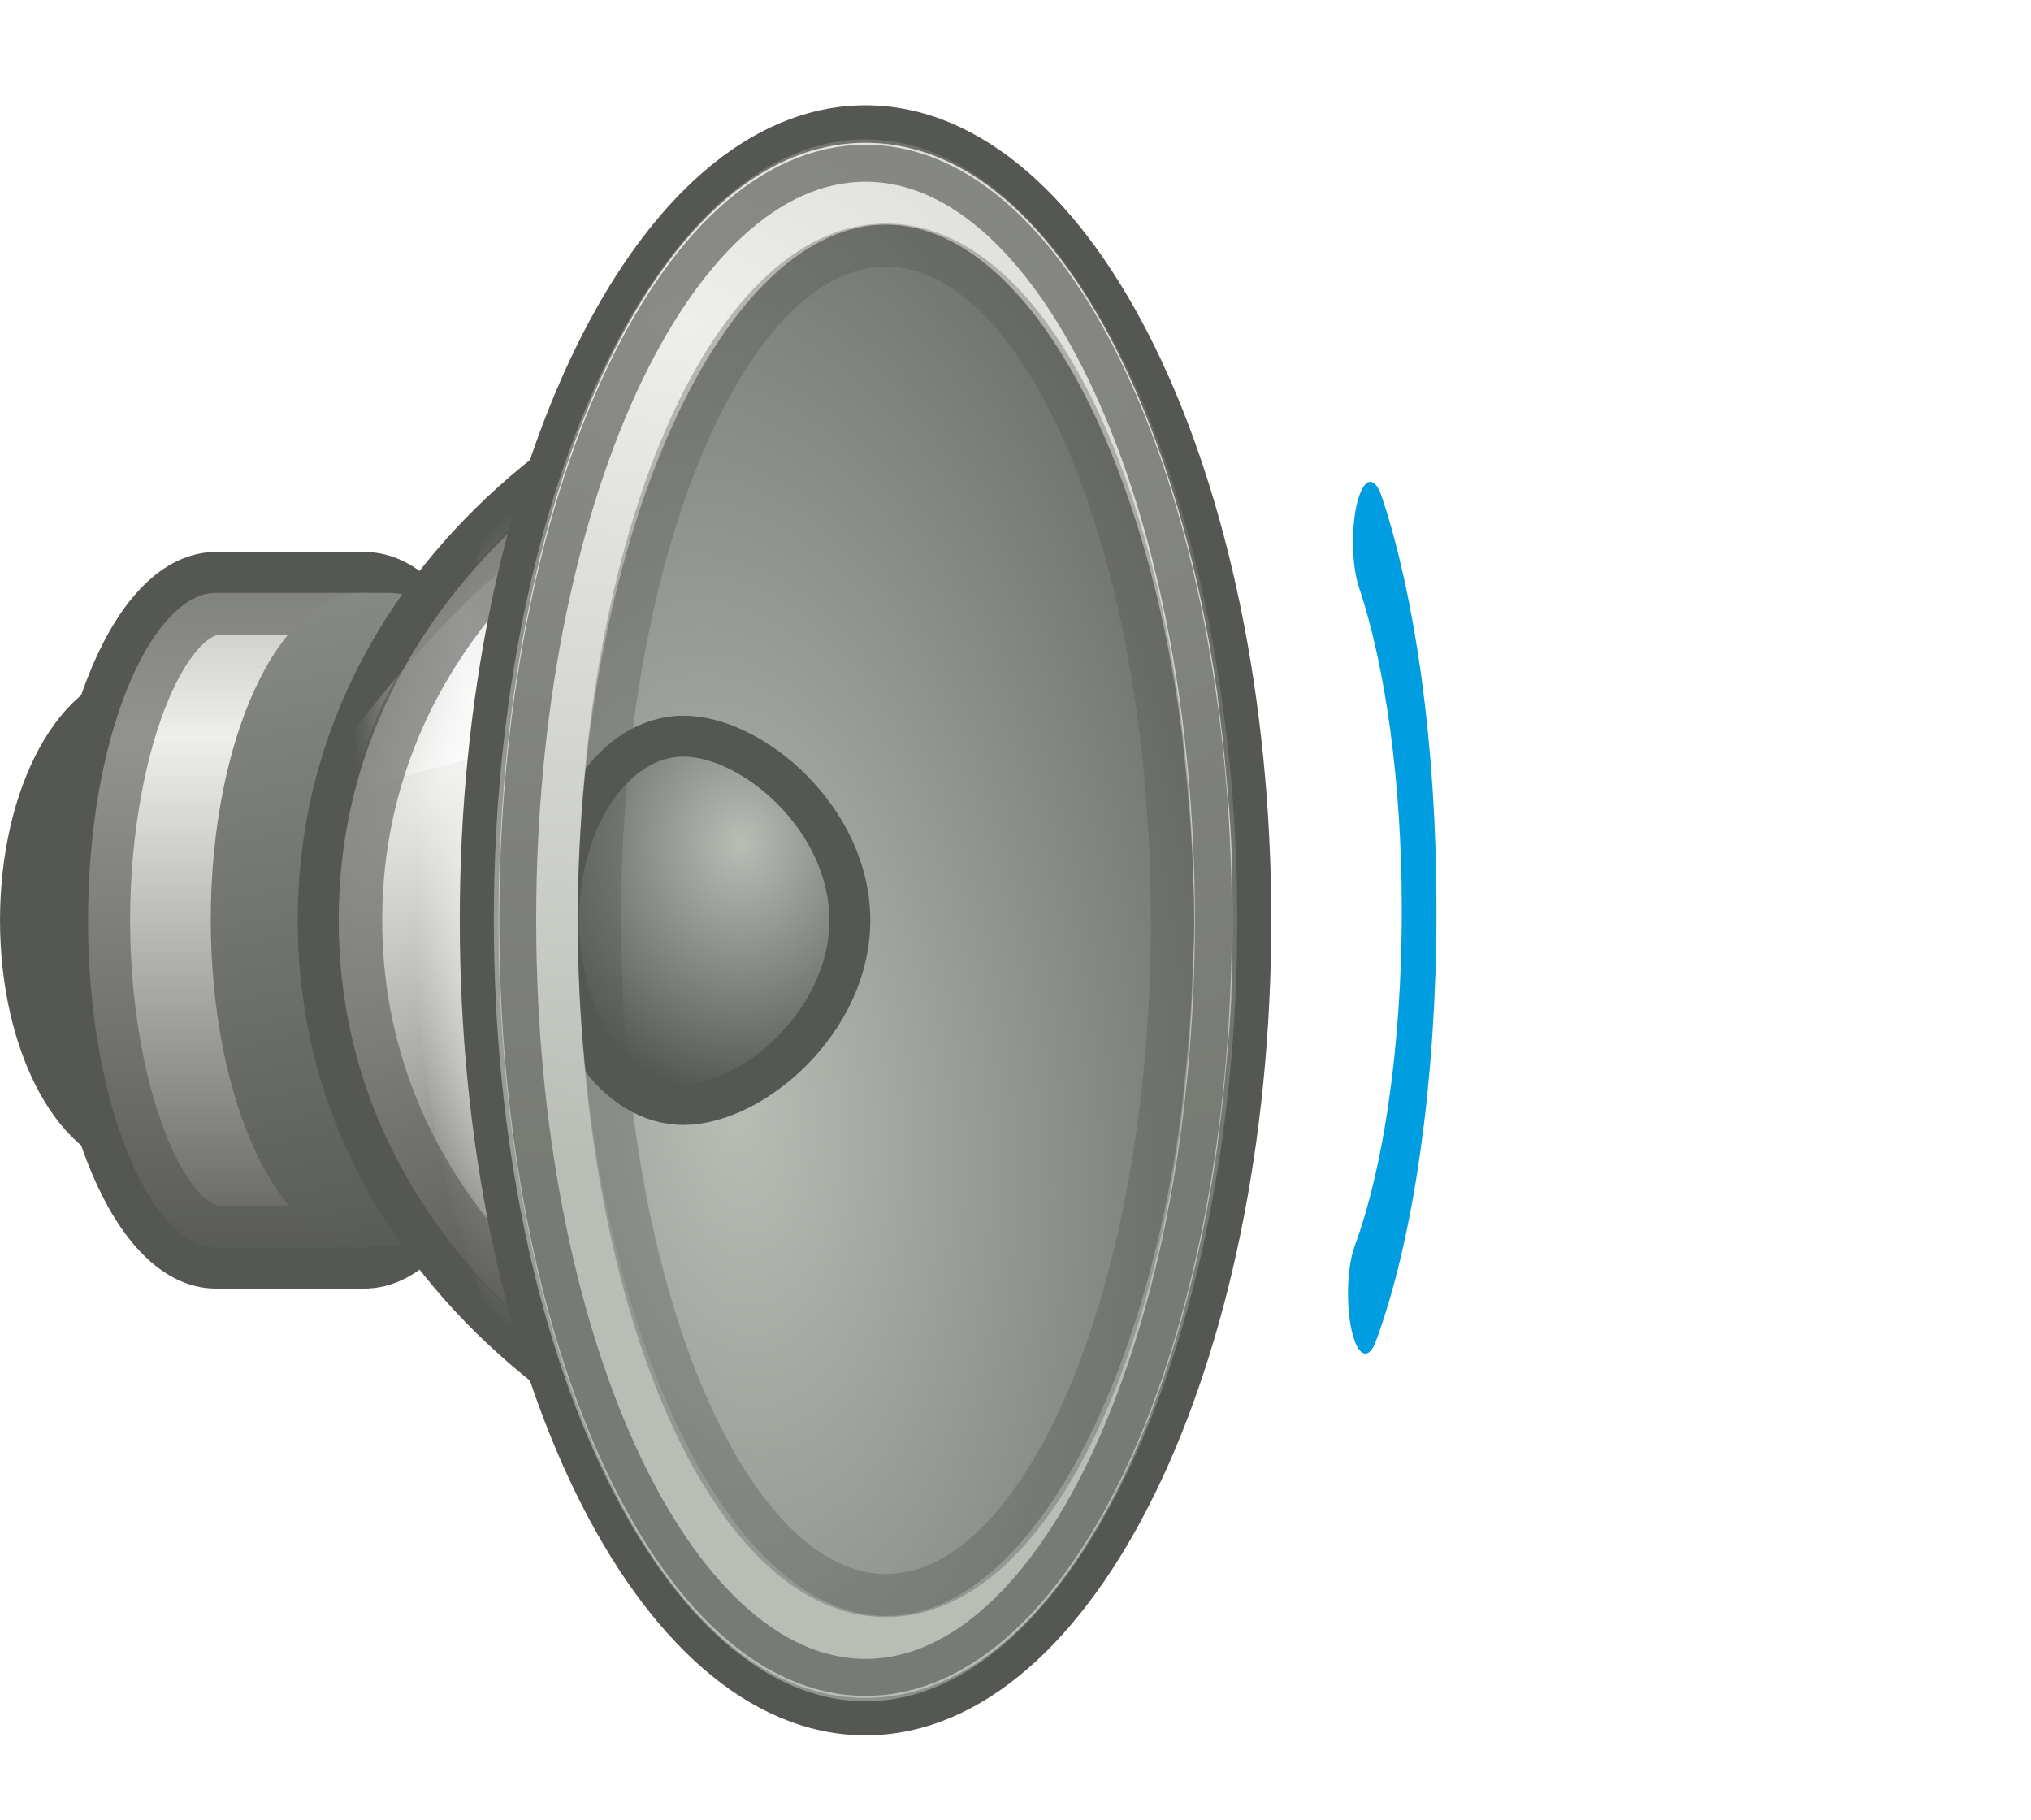
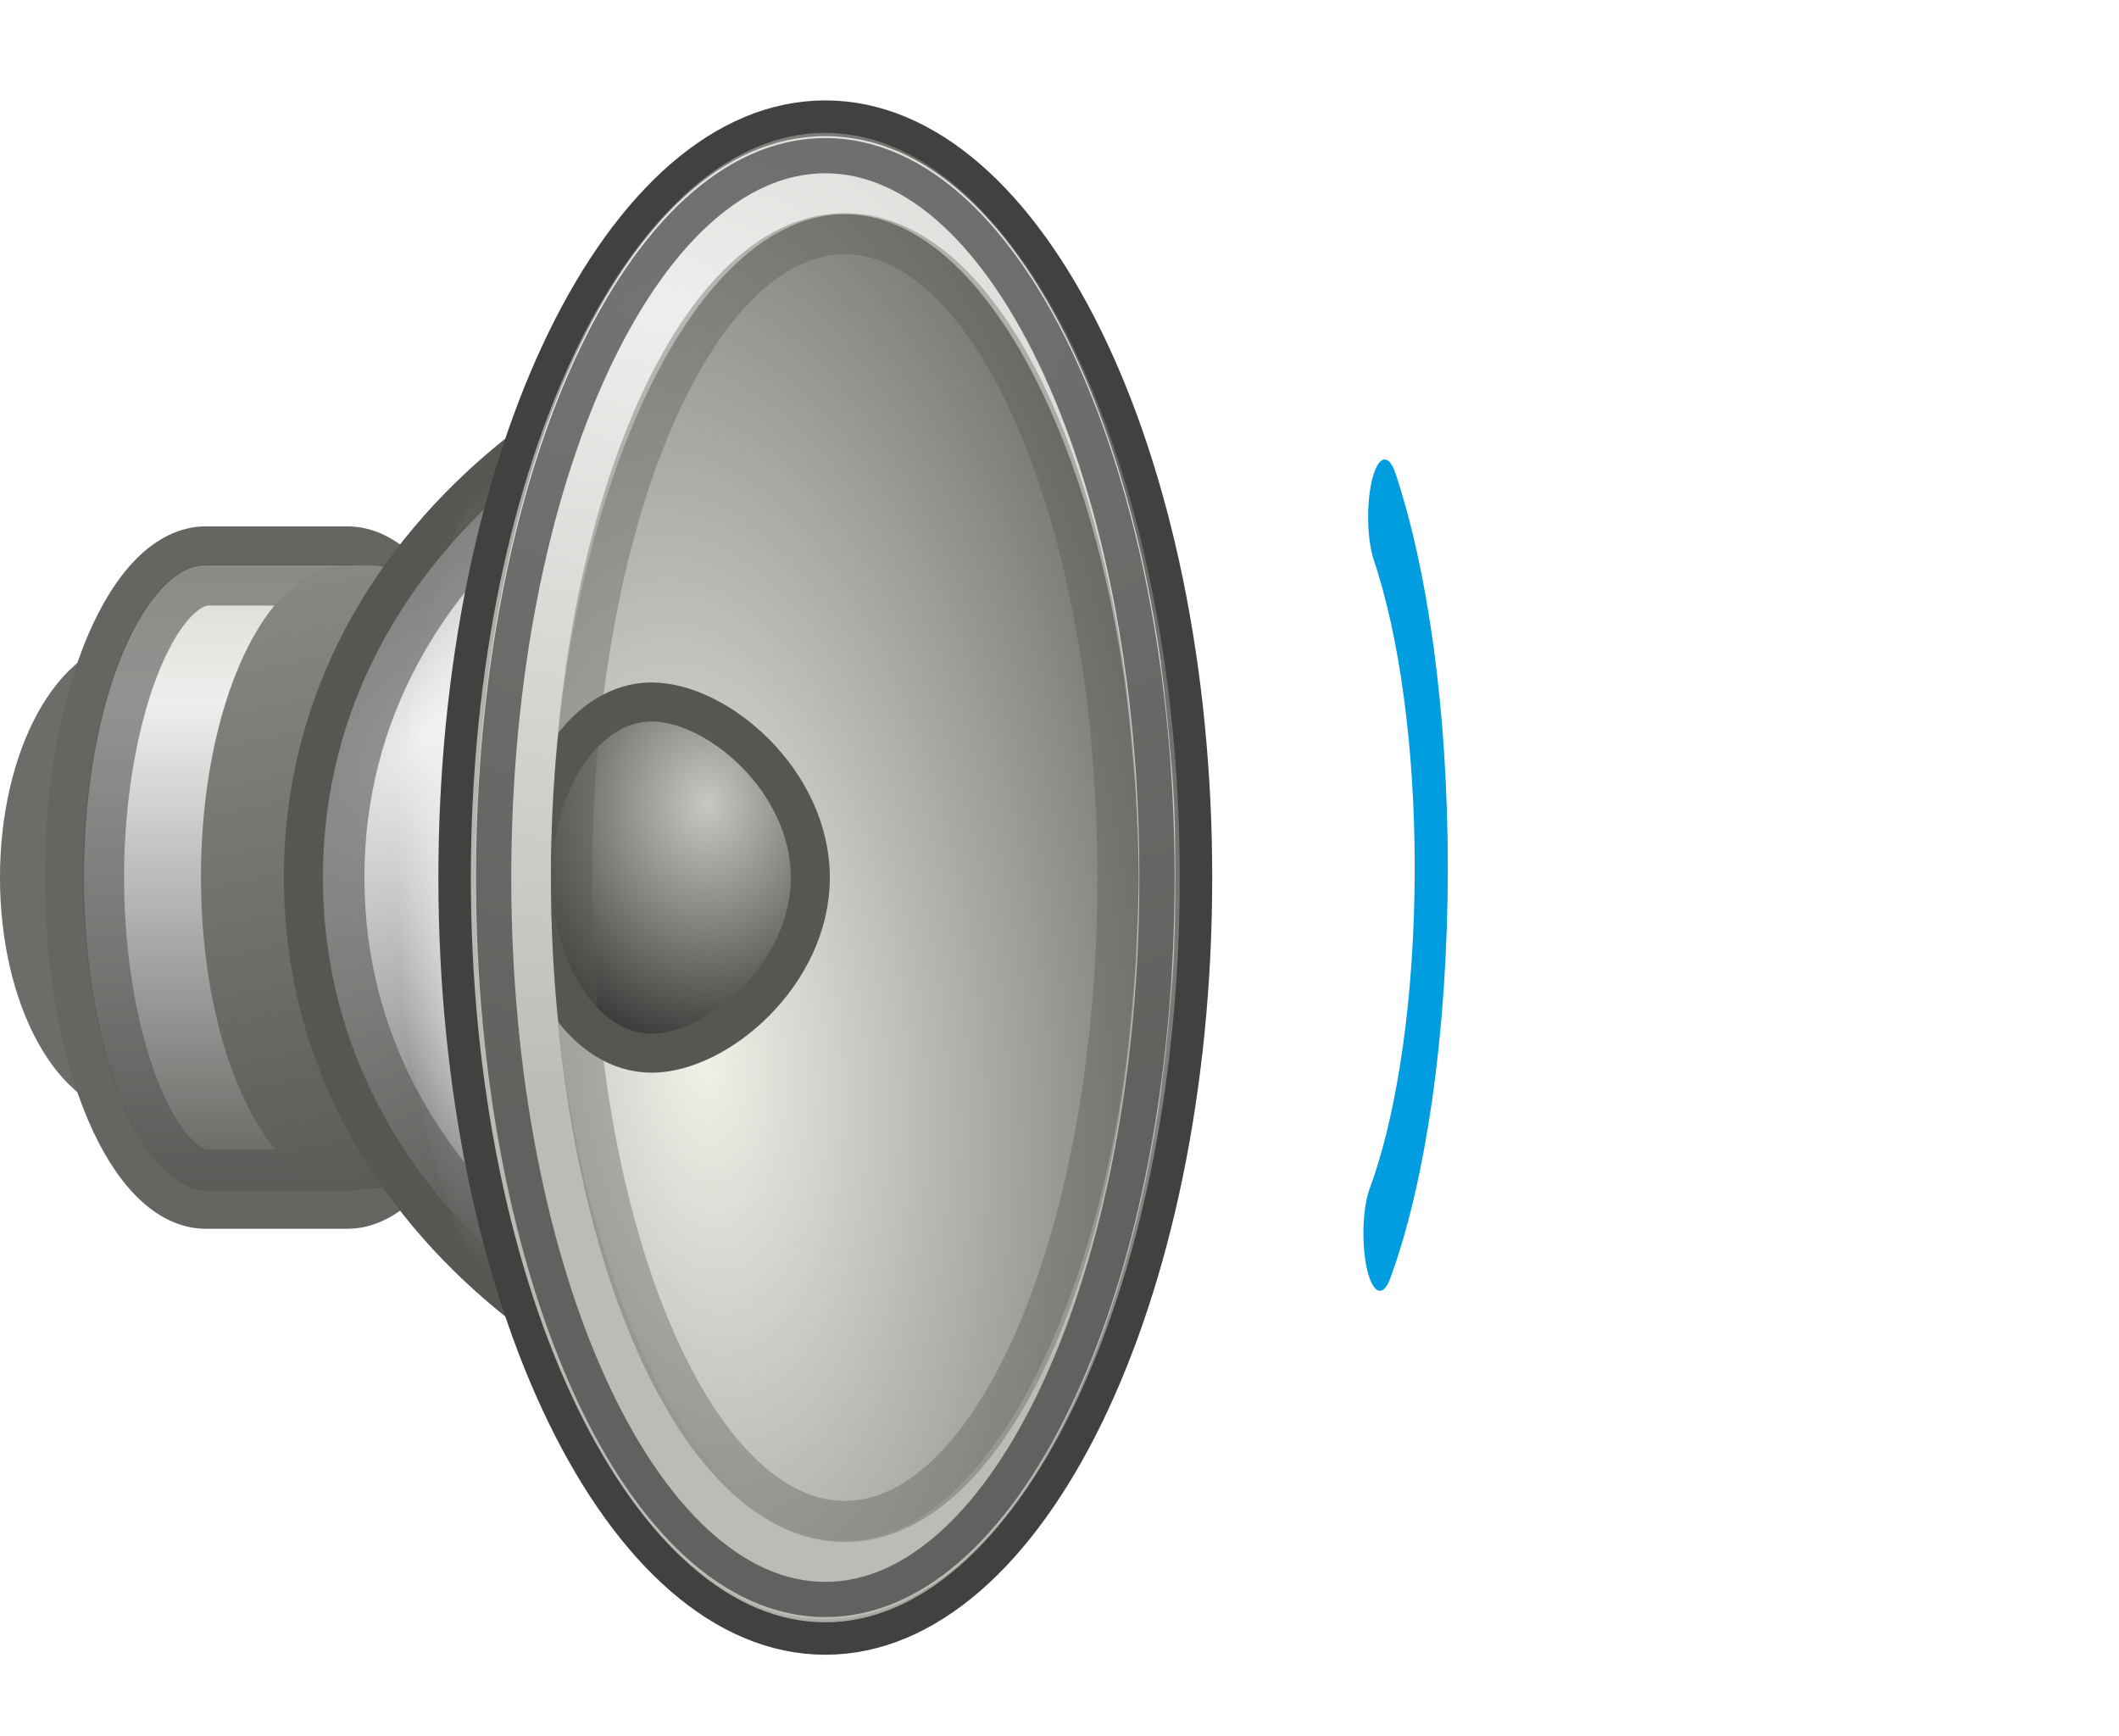
- <svg xmlns="http://www.w3.org/2000/svg" version="1.1" id="svg2" x="0px" y="0px" width="49.634px" height="44.468px" viewBox="1.366 1.345 49.634 44.468" enable-background="new 1.366 1.345 49.634 44.468" xml:space="preserve">
+ <svg xmlns="http://www.w3.org/2000/svg" version="1.1" id="svg2" x="0px" y="0px" width="54.306px" height="44.468px" viewBox="1.367 1.344 54.306 44.468" enable-background="new 1.367 1.344 54.306 44.468" xml:space="preserve">
  <g id="layer3" display="none">
-     <radialGradient id="path7288_1_" cx="13.493" cy="-75.574" r="6" gradientTransform="matrix(1.9148 -0.5062 -0.6548 -2.477 -95.5414 -157.8682)" gradientUnits="userSpaceOnUse">
+     <radialGradient id="path7288_1_" cx="20.043" cy="375.482" r="6" gradientTransform="matrix(1.9148 -0.5062 0.6548 2.477 -304.4635 -897.4242)" gradientUnits="userSpaceOnUse">
      <stop offset="0" style="stop-color:#000000" />
      <stop offset="1" style="stop-color:#000000;stop-opacity:0" />
    </radialGradient>
    <path id="path7288" display="inline" opacity="0.83" fill="url(#path7288_1_)" enable-background="new    " d="M-8.219,10.5   l-12,12l12,12V10.5z" />
    <path id="path2791" display="inline" opacity="0.768" fill="none" stroke="#000000" enable-background="new    " d="M-7,10.5   l-12,12l12,12V10.5z" />
-     <path id="path21580" display="inline" opacity="0.633" fill="#FCE94F" enable-background="new    " d="M-22.625,9   c-0.174,0.053-0.306,0.197-0.344,0.375c-0.704,2.579-2.427,3.586-4.688,5.094s-4.984,3.474-7.281,7.813   c-0.067,0.138-0.067,0.299,0,0.438c2.297,4.338,5.021,6.305,7.281,7.813s3.984,2.515,4.688,5.094   c0.079,0.221,0.302,0.357,0.535,0.327S-22.021,35.734-22,35.5v-26c0.005-0.157-0.064-0.308-0.188-0.406   C-22.311,8.995-22.473,8.96-22.625,9z" />
+     <path id="path21580" display="inline" opacity="0.633" fill="#FCE94F" enable-background="new    " d="M-22.625,9   c-0.174,0.053-0.306,0.197-0.344,0.375c-0.704,2.579-2.427,3.586-4.688,5.094c-2.261,1.508-4.984,3.474-7.281,7.813   c-0.067,0.138-0.067,0.299,0,0.438c2.297,4.338,5.021,6.305,7.281,7.813c2.26,1.508,3.984,2.516,4.688,5.094   c0.079,0.222,0.302,0.357,0.535,0.328c0.233-0.031,0.413-0.221,0.434-0.455v-26c0.005-0.157-0.064-0.308-0.188-0.406   C-22.311,8.995-22.473,8.96-22.625,9z" />
    <path id="path21676" display="inline" fill="none" stroke="#000000" d="M-47.5,22.5L-20-8v64L-47.5,22.5z" />
-     <radialGradient id="path21678_1_" cx="-20.91" cy="52.474" r="2.906" gradientTransform="matrix(7.9904 0 0 -7.9904 112.8602 441.7843)" gradientUnits="userSpaceOnUse">
+     <radialGradient id="path21678_1_" cx="-61.947" cy="119.661" r="2.906" gradientTransform="matrix(7.9904 0 0 7.9904 440.7592 -933.6416)" gradientUnits="userSpaceOnUse">
      <stop offset="0" style="stop-color:#3465A4;stop-opacity:0" />
      <stop offset="0.855" style="stop-color:#3465A4;stop-opacity:0" />
      <stop offset="1" style="stop-color:#3465A4" />
    </radialGradient>
-     <path id="path21678" display="inline" fill="url(#path21678_1_)" stroke="#204A87" stroke-width="0.125" stroke-linecap="round" stroke-linejoin="round" d="   M-31.5,22.5c0,12.549-10.173,22.723-22.723,22.723S-76.945,35.049-76.945,22.5c0-12.549,10.173-22.723,22.723-22.723   S-31.5,9.951-31.5,22.5z" />
-     <radialGradient id="path21680_1_" cx="-5.588" cy="30.431" r="2.907" gradientTransform="matrix(5.5288 0 0 -5.5288 -23.3267 190.7408)" gradientUnits="userSpaceOnUse">
+     <path id="path21678" display="inline" fill="url(#path21678_1_)" stroke="#204A87" stroke-width="0.125" stroke-linecap="round" stroke-linejoin="round" d="   M-31.5,22.5c0,12.548-10.173,22.723-22.723,22.723c-12.55,0-22.722-10.175-22.722-22.723c0-12.549,10.173-22.723,22.723-22.723   C-41.672-0.223-31.5,9.951-31.5,22.5z" />
+     <radialGradient id="path21680_1_" cx="-31.421" cy="163.922" r="2.906" gradientTransform="matrix(5.5288 0 0 5.5288 119.5011 -883.7932)" gradientUnits="userSpaceOnUse">
      <stop offset="0" style="stop-color:#3465A4;stop-opacity:0" />
      <stop offset="0.819" style="stop-color:#3465A4;stop-opacity:0" />
      <stop offset="1" style="stop-color:#3465A4" />
    </radialGradient>
    <path id="path21680" display="inline" fill="url(#path21680_1_)" stroke="#204A87" stroke-width="0.181" stroke-linecap="round" stroke-linejoin="round" d="   M-38.5,22.5c0,8.684-7.039,15.723-15.723,15.723S-69.945,31.184-69.945,22.5s7.039-15.723,15.723-15.723S-38.5,13.816-38.5,22.5z" />
-     <radialGradient id="path21682_1_" cx="24.795" cy="-14.04" r="2.907" gradientTransform="matrix(3.419 0 0 -3.419 -138.994 -25.504)" gradientUnits="userSpaceOnUse">
+     <radialGradient id="path21682_1_" cx="29.413" cy="252.895" r="2.906" gradientTransform="matrix(3.419 0 0 3.419 -154.7845 -842.1456)" gradientUnits="userSpaceOnUse">
      <stop offset="0" style="stop-color:#3465A4;stop-opacity:0" />
      <stop offset="0.735" style="stop-color:#3465A4;stop-opacity:0" />
      <stop offset="1" style="stop-color:#3465A4" />
    </radialGradient>
-     <path id="path21682" display="inline" fill="url(#path21682_1_)" stroke="#204A87" stroke-width="0.292" stroke-linecap="round" stroke-linejoin="round" d="   M-44.5,22.5c0,5.369-4.353,9.723-9.723,9.723s-9.723-4.354-9.723-9.723c0-5.37,4.353-9.723,9.723-9.723S-44.5,17.13-44.5,22.5z" />
+     <path id="path21682" display="inline" fill="url(#path21682_1_)" stroke="#204A87" stroke-width="0.292" stroke-linecap="round" stroke-linejoin="round" d="   M-44.5,22.5c0,5.369-4.353,9.723-9.723,9.723c-5.37,0-9.723-4.354-9.723-9.723c0-5.37,4.353-9.723,9.723-9.723   C-48.853,12.777-44.5,17.13-44.5,22.5z" />
  </g>
  <g>
-     <path id="path5330" fill="#2E3436" stroke="#555753" stroke-width="1.303" stroke-linecap="round" d="M8.018,23.833   c0,3.037-1.343,5.5-3,5.5s-3-2.463-3-5.5c0-3.038,1.343-5.5,3-5.5S8.018,20.795,8.018,23.833z" />
-     <linearGradient id="path2766_1_" gradientUnits="userSpaceOnUse" x1="307.574" y1="-268.786" x2="307.574" y2="-286.794" gradientTransform="matrix(0.9063 0 0 -1 -270.2991 -253.96)">
-       <stop offset="0" style="stop-color:#BABDB6" />
+     <path id="path5330" fill="#2E3436" stroke="#6B6D69" stroke-width="1.303" stroke-linecap="round" d="M8.018,23.833   c0,3.037-1.343,5.5-3,5.5c-1.657,0-3-2.463-3-5.5c0-3.039,1.343-5.5,3-5.5C6.675,18.333,8.018,20.795,8.018,23.833z" />
+     <linearGradient id="path2766_1_" gradientUnits="userSpaceOnUse" x1="533.444" y1="789.746" x2="533.444" y2="807.754" gradientTransform="matrix(0.9063 0 0 1 -475.0047 -774.9199)">
+       <stop offset="0" style="stop-color:#D3D6CE" />
      <stop offset="0.253" style="stop-color:#EEEEEC" />
      <stop offset="1" style="stop-color:#555753" />
    </linearGradient>
-     <path id="path2766" fill="url(#path2766_1_)" stroke="#555753" stroke-linecap="round" d="M6.643,15.333   c-2.001,0-3.625,3.808-3.625,8.5c0,4.691,1.624,8.5,3.625,8.5h3.625c2.001,0,3.625-3.809,3.625-8.5c0-4.692-1.624-8.5-3.625-8.5   H6.643z" />
-     <path id="path5556" opacity="0.6" fill="none" stroke="#555753" stroke-width="1.058" stroke-linecap="round" enable-background="new    " d="   M6.699,16.333c-0.47,0-1.131,0.546-1.704,1.906s-0.978,3.376-0.978,5.594s0.405,4.233,0.978,5.594s1.233,1.906,1.704,1.906h3.575   c0.47,0,1.131-0.546,1.704-1.906s0.978-3.376,0.978-5.594s-0.405-4.233-0.978-5.594s-1.233-1.906-1.704-1.906H6.699z" />
-     <linearGradient id="path6556_1_" gradientUnits="userSpaceOnUse" x1="280.089" y1="-304.107" x2="276.521" y2="-286.546" gradientTransform="matrix(1 0 0 -1 -267.6602 -270.96)">
+     <path id="path2766" fill="url(#path2766_1_)" stroke="#646662" stroke-linecap="round" d="M6.643,15.333   c-2.001,0-3.625,3.808-3.625,8.5c0,4.69,1.624,8.5,3.625,8.5h3.625c2.001,0,3.625-3.81,3.625-8.5c0-4.692-1.624-8.5-3.625-8.5   H6.643z" />
+     <path id="path5556" opacity="0.6" fill="none" stroke="#555753" stroke-width="1.058" stroke-linecap="round" enable-background="new    " d="   M6.699,16.333c-0.47,0-1.131,0.546-1.704,1.906c-0.573,1.36-0.978,3.376-0.978,5.594c0,2.217,0.405,4.232,0.978,5.594   c0.573,1.361,1.233,1.906,1.704,1.906h3.575c0.47,0,1.131-0.547,1.704-1.906c0.573-1.36,0.978-3.377,0.978-5.594   c0-2.218-0.405-4.233-0.978-5.594c-0.573-1.361-1.233-1.906-1.704-1.906H6.699z" />
+     <linearGradient id="path6556_1_" gradientUnits="userSpaceOnUse" x1="477.748" y1="825.066" x2="474.18" y2="807.505" gradientTransform="matrix(1 0 0 1 -465.3203 -791.9199)">
      <stop offset="0" style="stop-color:#555753" />
      <stop offset="1" style="stop-color:#888A85" />
    </linearGradient>
-     <path id="path6556" fill="url(#path6556_1_)" d="M10.214,15.833c-2.041,0-3.697,3.577-3.697,7.984s1.656,7.984,3.697,7.984h0.638   c2.041,0,3.697-3.577,3.697-7.984s-1.656-7.984-3.697-7.984H10.214z" />
-     <radialGradient id="path1871_1_" cx="455.606" cy="-0.529" r="12.501" gradientTransform="matrix(0.7132 0.5221 0.9281 -1.1785 -312.2275 -218.3284)" gradientUnits="userSpaceOnUse">
+     <path id="path6556" fill="url(#path6556_1_)" d="M10.214,15.833c-2.041,0-3.697,3.577-3.697,7.984c0,4.407,1.656,7.983,3.697,7.983   h0.638c2.041,0,3.697-3.576,3.697-7.983c0-4.407-1.656-7.984-3.697-7.984H10.214z" />
+     <radialGradient id="path1871_1_" cx="902.362" cy="229.869" r="12.5" gradientTransform="matrix(0.7132 0.5221 -0.9281 1.1785 -418.005 -721.8541)" gradientUnits="userSpaceOnUse">
      <stop offset="0" style="stop-color:#EEEEEC" />
      <stop offset="1" style="stop-color:#61635F" />
    </radialGradient>
-     <path id="path1871" fill="url(#path1871_1_)" stroke="#555753" stroke-linecap="round" d="M9.143,23.833   c0,9.227,9.187,14.5,14.875,14.5c3.938,0,7-6.496,7-14.5s-3.063-14.5-7-14.5C18.33,9.333,9.143,14.606,9.143,23.833z" />
-     <radialGradient id="path6649_1_" cx="-904.625" cy="405.452" r="7.75" gradientTransform="matrix(-0.3218 0 0 1.2874 -277.0974 -498.1458)" gradientUnits="userSpaceOnUse">
+     <path id="path1871" fill="url(#path1871_1_)" stroke="#555753" stroke-linecap="round" d="M9.143,23.833   c0,9.227,9.187,14.5,14.875,14.5c3.938,0,7-6.496,7-14.5c0-8.004-3.063-14.5-7-14.5C18.33,9.333,9.143,14.606,9.143,23.833z" />
+     <radialGradient id="path6649_1_" cx="-1827.673" cy="-592.933" r="7.75" gradientTransform="matrix(-0.3218 0 0 -1.2874 -574.1348 -739.5083)" gradientUnits="userSpaceOnUse">
      <stop offset="0" style="stop-color:#FFFFFF" />
      <stop offset="1" style="stop-color:#FFFFFF;stop-opacity:0" />
    </radialGradient>
-     <path id="path6649" fill="url(#path6649_1_)" d="M32.018,23.833c0,9.389-4.589,17-10.25,17s-10.25-7.611-10.25-17   s4.589-17,10.25-17S32.018,14.444,32.018,23.833z" />
-     <linearGradient id="path6639_1_" gradientUnits="userSpaceOnUse" x1="354.65" y1="-290.547" x2="345.863" y2="-291.964" gradientTransform="matrix(0.6667 0 0 -1 -220.7214 -273.96)">
-       <stop offset="0" style="stop-color:#FFFFFF;stop-opacity:0" />
-       <stop offset="0.5" style="stop-color:#FFFFFF" />
-       <stop offset="1" style="stop-color:#FFFFFF;stop-opacity:0" />
-     </linearGradient>
-     <path id="path6639" opacity="0.734" fill="url(#path6639_1_)" enable-background="new    " d="M16.518,13.208   c-2.583,1.395-5.458,4.196-8,8.125c2.7-1.126,5.491-1.96,8-1.75V13.208z" />
-     <path id="path6567" opacity="0.586" fill="none" stroke="#555753" stroke-width="1.127" stroke-linecap="round" enable-background="new    " d="   M23.976,10.333c-2.526,0-6.075,1.249-8.893,3.565c-2.818,2.317-4.94,5.644-4.94,9.935c0,4.291,2.122,7.617,4.94,9.935   s6.367,3.565,8.893,3.565c1.43,0,2.92-1.258,4.094-3.701c1.172-2.445,1.947-5.941,1.947-9.799c0-3.858-0.775-7.354-1.947-9.798   C26.896,11.59,25.406,10.333,23.976,10.333z" />
-     <radialGradient id="path1873_1_" cx="57.735" cy="-4.534" r="8.188" gradientTransform="matrix(2.1263 -0.2 -0.4018 -4.2591 -105.2371 20.5315)" gradientUnits="userSpaceOnUse">
-       <stop offset="0" style="stop-color:#BABDB6" />
-       <stop offset="1" style="stop-color:#555753" />
+     <path id="path6649" fill="url(#path6649_1_)" d="M32.018,23.833c0,9.389-4.589,17-10.25,17s-10.25-7.611-10.25-17   c0-9.39,4.589-17,10.25-17S32.018,14.444,32.018,23.833z" />
+     <path id="path6567" opacity="0.586" fill="none" stroke="#555753" stroke-width="1.127" stroke-linecap="round" enable-background="new    " d="   M23.976,10.333c-2.526,0-6.075,1.249-8.893,3.565c-2.818,2.317-4.94,5.644-4.94,9.936c0,4.291,2.122,7.617,4.94,9.935   s6.367,3.565,8.893,3.565c1.431,0,2.92-1.258,4.094-3.701c1.173-2.445,1.947-5.941,1.947-9.799c0-3.858-0.774-7.354-1.947-9.798   C26.896,11.59,25.407,10.333,23.976,10.333z" />
+     <radialGradient id="path1873_1_" cx="92.21" cy="225.535" r="8.188" gradientTransform="matrix(2.1263 -0.2 0.4292 4.5491 -273.5043 -979.2404)" gradientUnits="userSpaceOnUse">
+       <stop offset="0" style="stop-color:#EEF2E9" />
+       <stop offset="1" style="stop-color:#464744" />
    </radialGradient>
-     <path id="path1873" fill="url(#path1873_1_)" stroke="#555753" stroke-width="0.832" stroke-linecap="round" d="M32.018,23.833   c0,10.77-4.254,19.5-9.5,19.5c-5.247,0-9.5-8.73-9.5-19.5s4.253-19.5,9.5-19.5C27.764,4.333,32.018,13.063,32.018,23.833z" />
-     <radialGradient id="path3672_1_" cx="154.237" cy="-150.742" r="4" gradientTransform="matrix(1.3094 0 0 -1.5605 -182.4846 -213.297)" gradientUnits="userSpaceOnUse">
-       <stop offset="0" style="stop-color:#BABDB6" />
-       <stop offset="1" style="stop-color:#555753" />
+     <path id="path1873" fill="url(#path1873_1_)" stroke="#414240" stroke-width="0.832" stroke-linecap="round" d="M32.018,23.833   c0,10.77-4.254,19.5-9.5,19.5c-5.247,0-9.5-8.73-9.5-19.5c0-10.771,4.253-19.5,9.5-19.5C27.764,4.333,32.018,13.063,32.018,23.833z   " />
+     <radialGradient id="path3672_1_" cx="287.427" cy="528.489" r="4" gradientTransform="matrix(1.3094 0 0 1.5605 -356.8828 -802.7697)" gradientUnits="userSpaceOnUse">
+       <stop offset="0" style="stop-color:#C6C9C2" />
+       <stop offset="1" style="stop-color:#3C3D3A" />
    </radialGradient>
-     <path id="path3672" fill="url(#path3672_1_)" stroke="#555753" stroke-linecap="round" d="M22.134,23.833   c0,2.484-2.383,4.5-4.066,4.5s-3.05-2.016-3.05-4.5c0-2.484,1.366-4.5,3.05-4.5S22.134,21.349,22.134,23.833z" />
-     <radialGradient id="path6605_1_" cx="23.52" cy="235.5" r="8.229" gradientTransform="matrix(3.9866 0.117 0 2.53 -75.5467 -589.325)" gradientUnits="userSpaceOnUse">
+     <path id="path3672" fill="url(#path3672_1_)" stroke="#555753" stroke-linecap="round" d="M22.134,23.833   c0,2.483-2.383,4.5-4.066,4.5s-3.05-2.017-3.05-4.5c0-2.484,1.366-4.5,3.05-4.5S22.134,21.349,22.134,23.833z" />
+     <radialGradient id="path6605_1_" cx="16.777" cy="-267.701" r="8.229" gradientTransform="matrix(3.9866 0.117 0 -2.53 -48.6661 -670.0032)" gradientUnits="userSpaceOnUse">
      <stop offset="0" style="stop-color:#EEEEEC" />
      <stop offset="1" style="stop-color:#BABDB6" />
    </radialGradient>
-     <path id="path6605" fill="url(#path6605_1_)" d="M22.518,4.833c-2.632,0-4.858,2.25-6.438,5.688s-2.531,8.143-2.531,13.313   s0.952,9.875,2.531,13.313s3.805,5.688,6.438,5.688c2.633,0,4.857-2.25,6.438-5.688c0.987-2.148,1.737-4.811,2.156-7.75   c0.014-0.093,0.019-0.188,0.031-0.281c0.076-0.566,0.136-1.131,0.188-1.719c0.051-0.547,0.098-1.094,0.125-1.656   c0.002-0.031-0.002-0.063,0-0.094c0.027-0.596,0.031-1.201,0.031-1.813c0-0.645-0.001-1.28-0.031-1.906   c-0.025-0.557-0.077-1.115-0.125-1.656c-0.052-0.587-0.111-1.152-0.188-1.719c-0.014-0.095-0.018-0.187-0.031-0.281   c-0.419-2.939-1.169-5.602-2.156-7.75C27.375,7.083,25.15,4.833,22.518,4.833z M23.018,6.833c1.922,0,3.78,1.766,5.188,4.844   c0.879,1.924,1.576,4.335,1.969,7.031c0.078,0.539,0.134,1.095,0.188,1.656c0.047,0.525,0.1,1.053,0.125,1.594   c0.031,0.621,0.063,1.236,0.063,1.875c0,0.596-0.035,1.17-0.063,1.75c-0.002,0.041,0.002,0.084,0,0.125   c-0.027,0.537-0.075,1.073-0.125,1.594c-0.054,0.561-0.109,1.117-0.188,1.656c-0.393,2.695-1.09,5.107-1.969,7.031   c-1.407,3.078-3.266,4.844-5.188,4.844c-1.922,0-3.78-1.766-5.188-4.844s-2.344-7.391-2.344-12.156   c0-4.766,0.937-9.078,2.344-12.156S21.095,6.833,23.018,6.833z" />
-     <path id="path6615" opacity="0.366" fill="none" stroke="#555753" stroke-width="1.054" stroke-linecap="round" enable-background="new    " d="   M30.018,23.833c0,9.113-3.134,16.5-7,16.5s-7-7.387-7-16.5c0-9.113,3.134-16.5,7-16.5S30.018,14.72,30.018,23.833z" />
-     <path id="path6698" opacity="0.655" fill="none" stroke="#555753" stroke-width="0.903" stroke-linecap="round" enable-background="new    " d="   M31.018,23.833c0,10.217-3.806,18.5-8.5,18.5s-8.5-8.283-8.5-18.5c0-10.217,3.806-18.5,8.5-18.5S31.018,13.616,31.018,23.833z" />
+     <path id="path6605" fill="url(#path6605_1_)" d="M22.518,4.833c-2.632,0-4.858,2.25-6.438,5.688s-2.531,8.143-2.531,13.313   c0,5.17,0.952,9.875,2.531,13.313s3.805,5.688,6.438,5.688c2.633,0,4.857-2.25,6.438-5.688c0.987-2.147,1.737-4.812,2.156-7.75   c0.014-0.093,0.02-0.188,0.031-0.28c0.076-0.566,0.136-1.132,0.188-1.72c0.051-0.547,0.099-1.094,0.125-1.655   c0.002-0.031-0.002-0.063,0-0.095c0.027-0.597,0.031-1.201,0.031-1.813c0-0.645-0.001-1.279-0.031-1.905   c-0.024-0.557-0.076-1.115-0.125-1.656c-0.052-0.587-0.11-1.152-0.188-1.719c-0.014-0.095-0.018-0.187-0.031-0.281   c-0.419-2.939-1.169-5.602-2.156-7.75C27.375,7.083,25.15,4.833,22.518,4.833z M23.018,6.833c1.922,0,3.779,1.766,5.188,4.844   c0.879,1.924,1.576,4.335,1.969,7.031c0.078,0.539,0.135,1.095,0.188,1.656c0.048,0.525,0.101,1.053,0.125,1.594   c0.031,0.621,0.063,1.236,0.063,1.875c0,0.596-0.035,1.17-0.063,1.75c-0.002,0.041,0.003,0.084,0,0.125   c-0.026,0.537-0.075,1.072-0.125,1.594c-0.054,0.561-0.108,1.117-0.188,1.656c-0.393,2.694-1.09,5.106-1.969,7.031   c-1.406,3.077-3.266,4.844-5.188,4.844s-3.78-1.767-5.188-4.844c-1.408-3.078-2.344-7.392-2.344-12.156   c0-4.767,0.937-9.079,2.344-12.157C19.237,8.599,21.095,6.833,23.018,6.833z" />
+     <path id="path6615" opacity="0.366" fill="none" stroke="#555753" stroke-width="1.054" stroke-linecap="round" enable-background="new    " d="   M30.018,23.833c0,9.112-3.135,16.5-7,16.5c-3.866,0-7-7.388-7-16.5c0-9.113,3.134-16.5,7-16.5   C26.883,7.333,30.018,14.72,30.018,23.833z" />
+     <path id="path6698" opacity="0.655" fill="none" stroke="#323331" stroke-width="0.903" stroke-linecap="round" enable-background="new    " d="   M31.018,23.833c0,10.217-3.807,18.5-8.5,18.5c-4.694,0-8.5-8.283-8.5-18.5c0-10.217,3.806-18.5,8.5-18.5   C27.211,5.333,31.018,13.616,31.018,23.833z" />
    <g id="g28807" transform="matrix(0.3535062,0,0,1.224298,13.43562,-3.80102)">
-       <path id="path27920" fill="none" stroke="#009EE0" stroke-width="2.4" stroke-linecap="round" stroke-linejoin="round" d="    M60.245,30.02c2.271-1.78,3.718-4.55,3.718-7.656c0-2.939-1.309-5.56-3.373-7.344" />
+       <path id="path27920" fill="none" stroke="#009EE0" stroke-width="2.4" stroke-linecap="round" stroke-linejoin="round" d="    M65.904,30.02c2.271-1.78,3.718-4.55,3.718-7.656c0-2.939-1.309-5.56-3.376-7.344" />
    </g>
  </g>
</svg>
